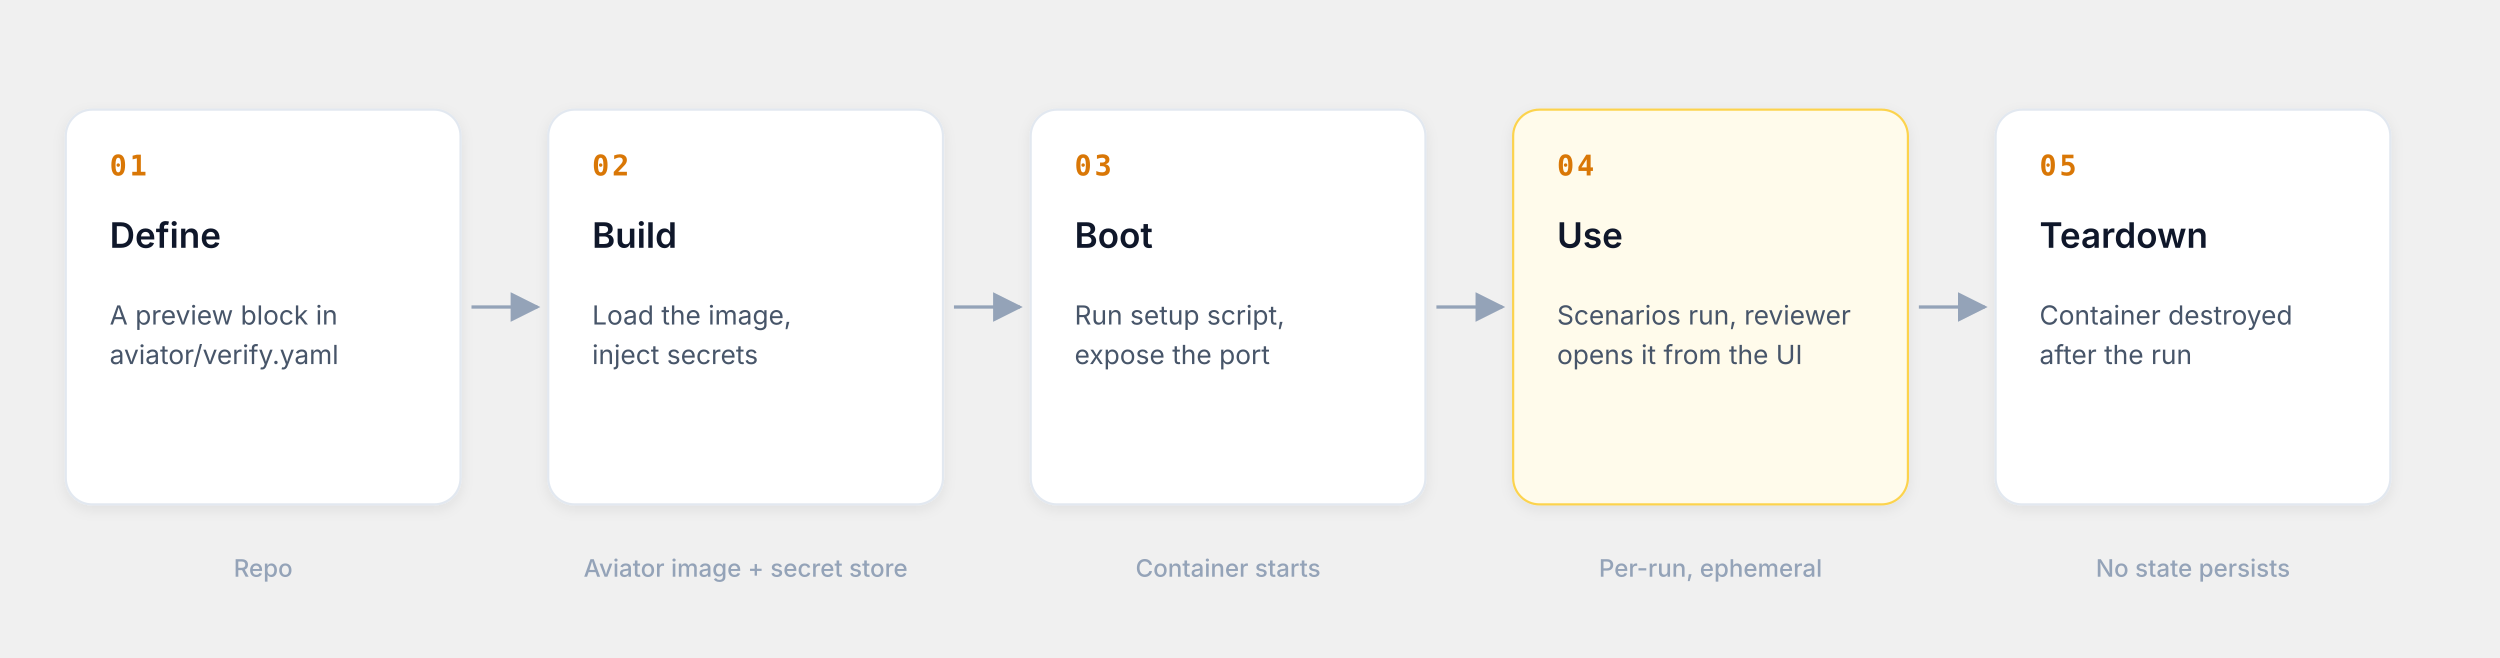
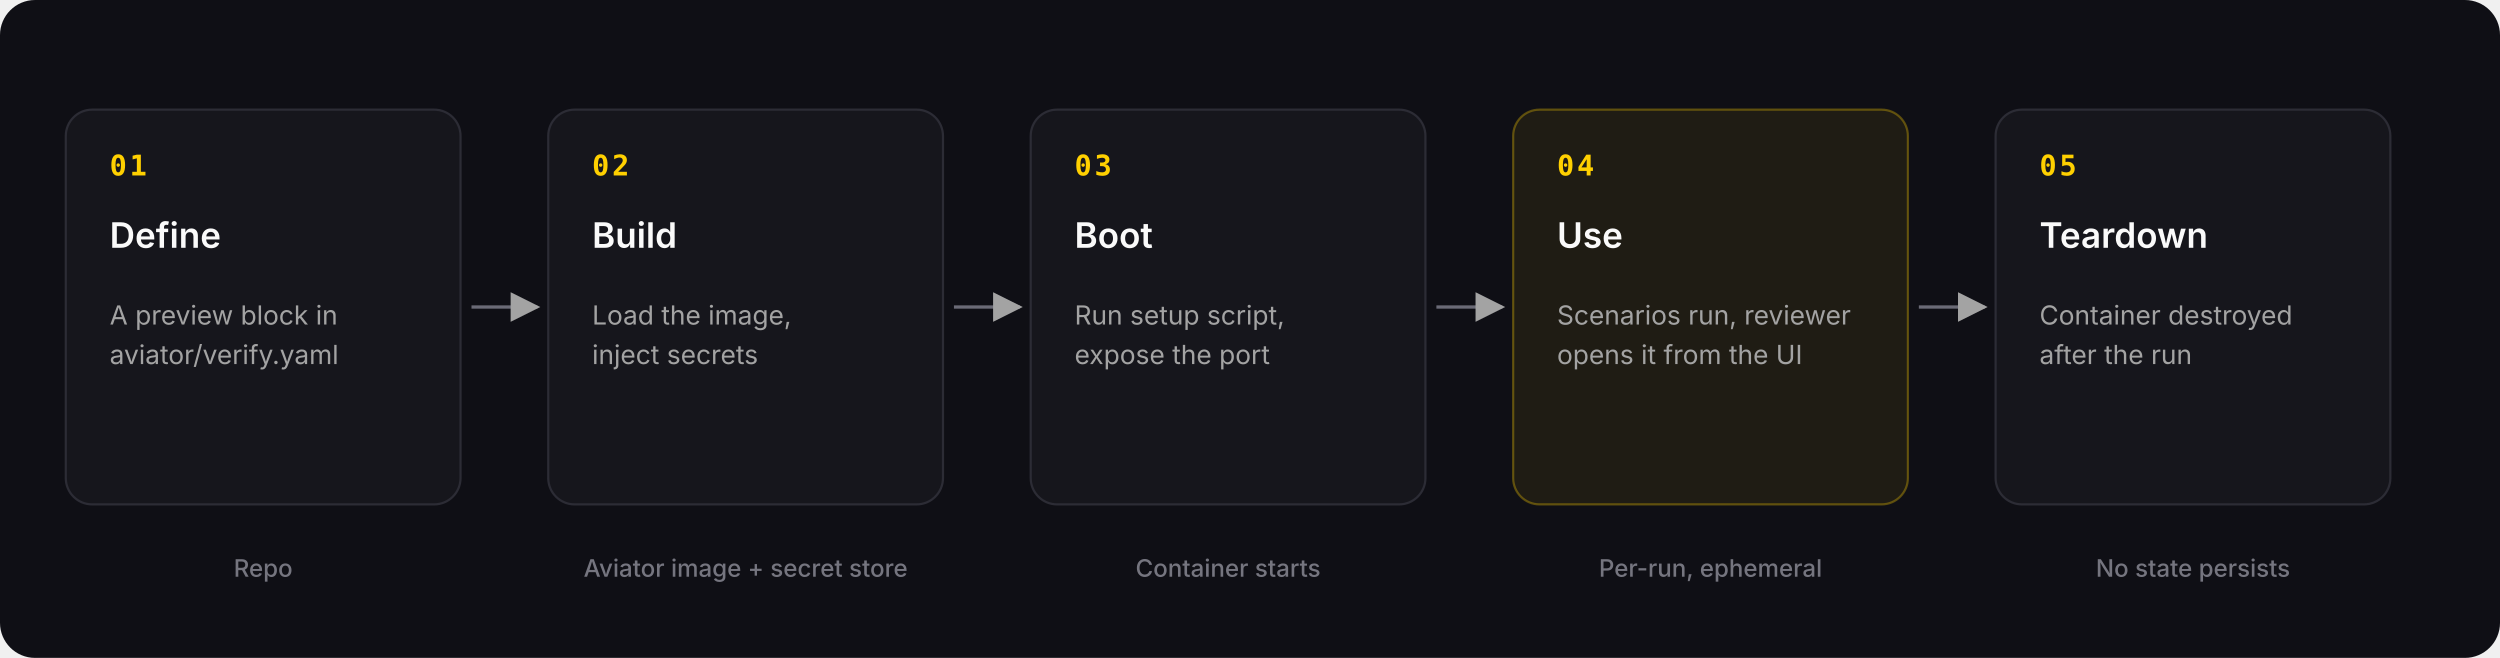
<svg xmlns="http://www.w3.org/2000/svg" viewBox="0 0 1140 300" role="img" aria-labelledby="title desc">
  <defs>
-     <filter id="card-shadow" x="-10%" y="-10%" width="120%" height="130%">
-       <feDropShadow dx="0" dy="2" stdDeviation="3" flood-opacity="0.07" />
-     </filter>
    <marker id="arrow" viewBox="0 0 10 10" refX="9" refY="5" markerWidth="9" markerHeight="9" orient="auto-start-reverse">
-       <path d="M 0 0 L 10 5 L 0 10 z" fill="#94a3b8" />
+       <path d="M 0 0 L 10 5 L 0 10 z" fill="#a3a3a3" />
    </marker>
    <style>
-       .num   { font: 700 13px ui-monospace, SFMono-Regular, Menlo, monospace; fill: #d97706; letter-spacing: 0.1em; }
-       .ttl   { font: 600 16px -apple-system, "Segoe UI", system-ui, sans-serif; fill: #0f172a; }
-       .sub   { font: 400 12px -apple-system, "Segoe UI", system-ui, sans-serif; fill: #475569; }
-       .cap   { font: 500 11px -apple-system, "Segoe UI", system-ui, sans-serif; fill: #94a3b8; }
-       .card  { fill: #ffffff; stroke: #e2e8f0; stroke-width: 1; }
-       .accent{ fill: #fffbeb; stroke: #fcd34d; stroke-width: 1; }
-       .rail  { stroke: #94a3b8; stroke-width: 1.5; fill: none; }
+       .surface { fill: #0f0f15; }
+       .card    { fill: #16161c; stroke: #2c2c35; stroke-width: 1; }
+       .num     { font: 700 13px ui-monospace, SFMono-Regular, Menlo, monospace; fill: #ffd000; letter-spacing: 0.1em; }
+       .ttl     { font: 600 16px -apple-system, "Segoe UI", system-ui, sans-serif; fill: #fafafa; }
+       .sub     { font: 400 12px -apple-system, "Segoe UI", system-ui, sans-serif; fill: #a3a3a3; }
+       .cap     { font: 500 11px -apple-system, "Segoe UI", system-ui, sans-serif; fill: #75757f; }
+       .rail    { stroke: #6a6a76; stroke-width: 1.5; fill: none; }
    </style>
  </defs>
-   <g filter="url(#card-shadow)">
-     <rect class="card" x="30" y="50" width="180" height="180" rx="12" />
-   </g>
+   <rect class="surface" x="0" y="0" width="1140" height="300" rx="16" />
+   <rect class="card" x="30" y="50" width="180" height="180" rx="12" />
  <text class="num" x="50" y="80">01</text>
  <text class="ttl" x="50" y="113">Define</text>
  <text class="sub" x="50" y="148">A preview block in</text>
  <text class="sub" x="50" y="166">aviator/verify.yaml</text>
  <line class="rail" x1="215" y1="140" x2="245" y2="140" marker-end="url(#arrow)" />
-   <g filter="url(#card-shadow)">
-     <rect class="card" x="250" y="50" width="180" height="180" rx="12" />
-   </g>
+   <rect class="card" x="250" y="50" width="180" height="180" rx="12" />
  <text class="num" x="270" y="80">02</text>
  <text class="ttl" x="270" y="113">Build</text>
  <text class="sub" x="270" y="148">Load the image,</text>
  <text class="sub" x="270" y="166">inject secrets</text>
  <line class="rail" x1="435" y1="140" x2="465" y2="140" marker-end="url(#arrow)" />
-   <g filter="url(#card-shadow)">
-     <rect class="card" x="470" y="50" width="180" height="180" rx="12" />
-   </g>
+   <rect class="card" x="470" y="50" width="180" height="180" rx="12" />
  <text class="num" x="490" y="80">03</text>
  <text class="ttl" x="490" y="113">Boot</text>
  <text class="sub" x="490" y="148">Run setup script,</text>
  <text class="sub" x="490" y="166">expose the port</text>
  <line class="rail" x1="655" y1="140" x2="685" y2="140" marker-end="url(#arrow)" />
-   <g filter="url(#card-shadow)">
-     <rect class="accent" x="690" y="50" width="180" height="180" rx="12" />
-   </g>
+   <rect x="690" y="50" width="180" height="180" rx="12" fill="#ffd000" fill-opacity="0.07" stroke="#ffd000" stroke-opacity="0.32" stroke-width="1" />
  <text class="num" x="710" y="80">04</text>
  <text class="ttl" x="710" y="113">Use</text>
  <text class="sub" x="710" y="148">Scenarios run, reviewer</text>
  <text class="sub" x="710" y="166">opens it from the UI</text>
  <line class="rail" x1="875" y1="140" x2="905" y2="140" marker-end="url(#arrow)" />
-   <g filter="url(#card-shadow)">
-     <rect class="card" x="910" y="50" width="180" height="180" rx="12" />
-   </g>
+   <rect class="card" x="910" y="50" width="180" height="180" rx="12" />
  <text class="num" x="930" y="80">05</text>
  <text class="ttl" x="930" y="113">Teardown</text>
  <text class="sub" x="930" y="148">Container destroyed</text>
  <text class="sub" x="930" y="166">after the run</text>
  <text class="cap" x="120" y="263" text-anchor="middle">Repo</text>
  <text class="cap" x="340" y="263" text-anchor="middle">Aviator image + secret store</text>
  <text class="cap" x="560" y="263" text-anchor="middle">Container starts</text>
  <text class="cap" x="780" y="263" text-anchor="middle">Per-run, ephemeral</text>
  <text class="cap" x="1000" y="263" text-anchor="middle">No state persists</text>
</svg>
